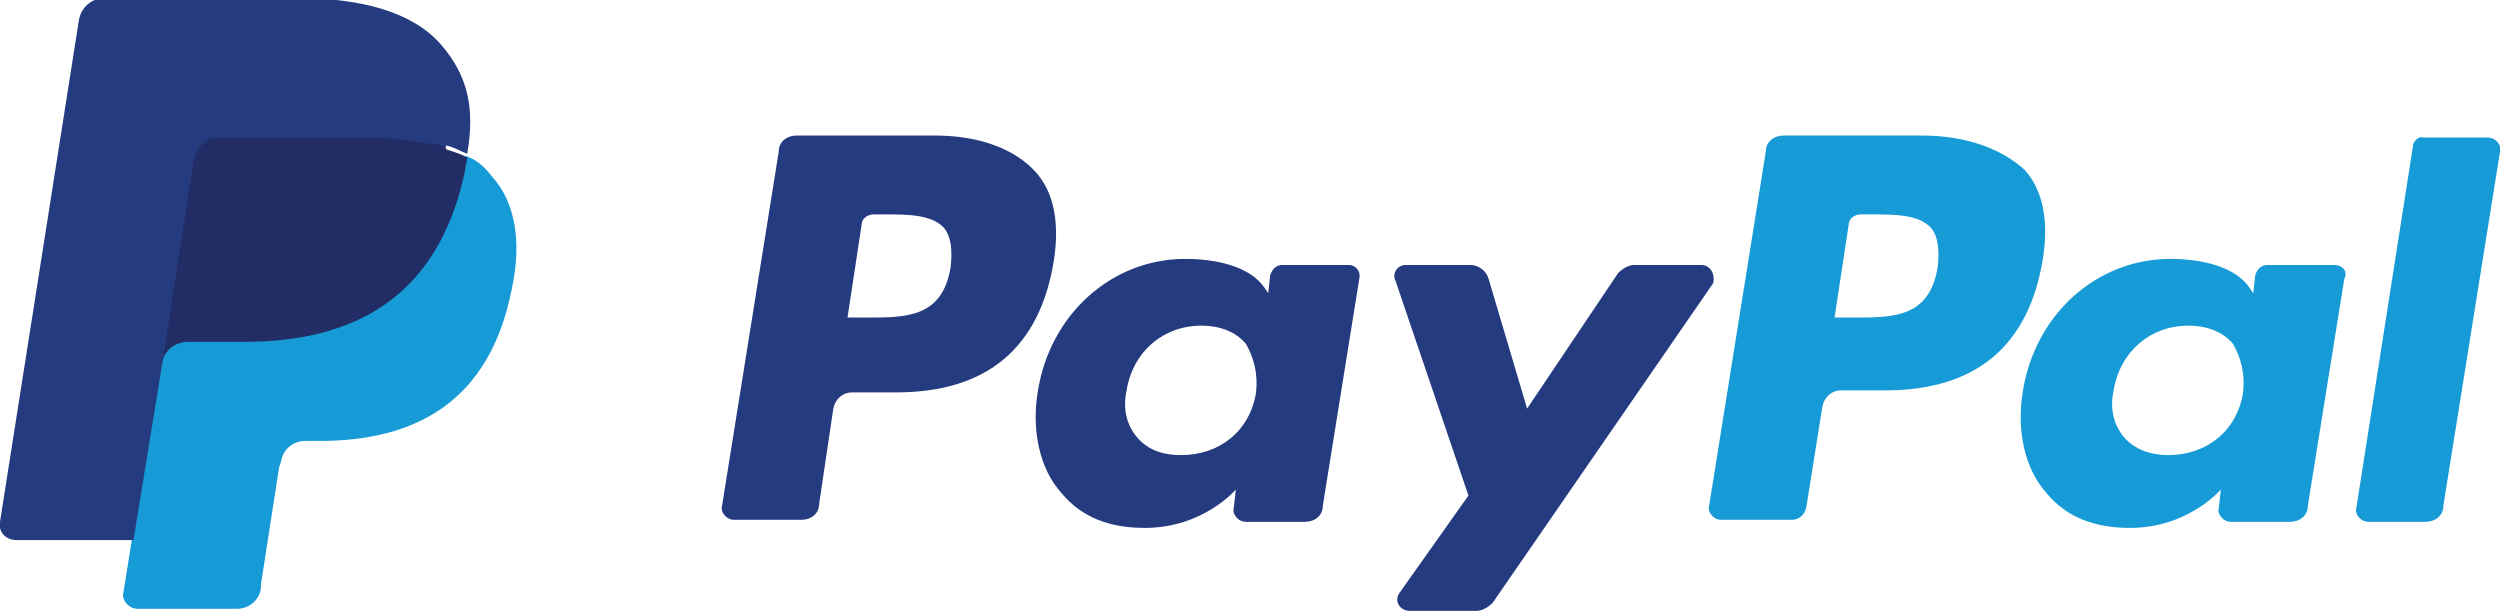
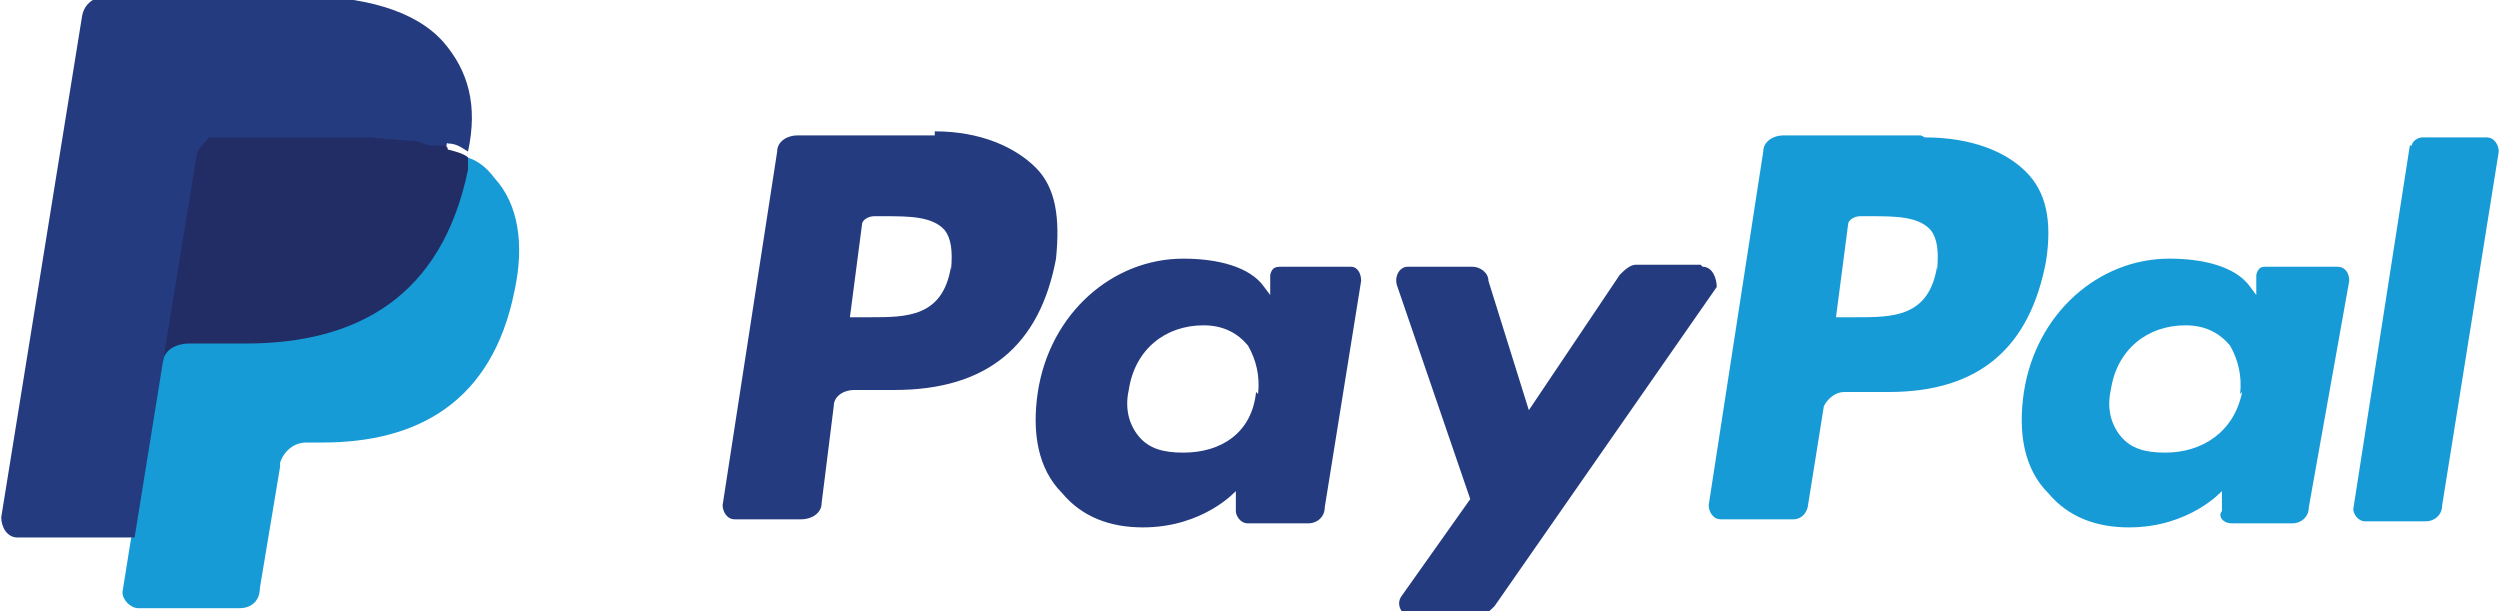
- <svg xmlns="http://www.w3.org/2000/svg" id="Layer_1" viewBox="-243 380 123.6 30.2">
-   <style>.st0{fill:#253B80;} .st1{fill:#179BD7;} .st2{fill:#222D65;}</style>
-   <path class="st0" d="M-196.8 386.7h-6.8c-.5 0-.9.3-.9.8l-2.8 17.5c-.1.3.2.7.6.7h3.3c.5 0 .9-.3.9-.8l.7-4.7c.1-.5.5-.8.9-.8h2.2c4.5 0 7.1-2.2 7.8-6.5.3-1.9 0-3.4-.9-4.4-1-1.1-2.7-1.8-5-1.8zm.8 6.5c-.4 2.5-2.2 2.5-4.1 2.5h-1l.7-4.6c0-.3.3-.5.6-.5h.5c1.2 0 2.4 0 3 .7.3.4.4 1 .3 1.9zm19.7-.1h-3.3c-.3 0-.5.2-.6.5l-.1.9-.2-.3c-.7-1-2.3-1.4-3.9-1.4-3.6 0-6.7 2.7-7.3 6.6-.3 1.9.1 3.8 1.2 5 1 1.2 2.4 1.7 4.1 1.7 2.9 0 4.5-1.9 4.5-1.9l-.1.9c-.1.3.2.7.6.7h2.9c.5 0 .9-.3.9-.8l1.8-11.2c.1-.4-.2-.7-.5-.7zm-4.6 6.3c-.3 1.9-1.8 3.1-3.7 3.1-1 0-1.7-.3-2.2-.9-.5-.6-.7-1.4-.5-2.3.3-1.9 1.8-3.2 3.7-3.2.9 0 1.7.3 2.2.9.4.7.6 1.5.5 2.4zm22-6.3h-3.3c-.3 0-.6.2-.8.4l-4.5 6.7-1.9-6.4c-.1-.4-.5-.7-.9-.7h-3.2c-.4 0-.7.4-.5.8l3.6 10.6-3.4 4.8c-.3.4 0 .9.5.9h3.3c.3 0 .6-.2.8-.4l10.9-15.8c.1-.4-.1-.9-.6-.9z" />
-   <path class="st1" d="M-148 386.7h-6.8c-.5 0-.9.3-.9.8l-2.8 17.5c-.1.3.2.7.6.7h3.5c.3 0 .6-.2.7-.6l.8-5c.1-.5.5-.8.9-.8h2.2c4.5 0 7.1-2.2 7.8-6.5.3-1.9 0-3.4-.9-4.4-1.1-1-2.8-1.7-5.1-1.7zm.8 6.5c-.4 2.5-2.2 2.5-4.1 2.5h-1l.7-4.6c0-.3.3-.5.6-.5h.5c1.2 0 2.4 0 3 .7.3.4.4 1 .3 1.9zm19.6-.1h-3.3c-.3 0-.5.2-.6.5l-.1.9-.2-.3c-.7-1-2.3-1.4-3.9-1.4-3.6 0-6.7 2.7-7.3 6.6-.3 1.9.1 3.8 1.2 5 1 1.2 2.4 1.7 4.1 1.7 2.9 0 4.5-1.9 4.5-1.9l-.1.9c-.1.3.2.7.6.7h2.9c.5 0 .9-.3.9-.8l1.8-11.2c.2-.4-.1-.7-.5-.7zm-4.5 6.3c-.3 1.9-1.8 3.1-3.7 3.1-.9 0-1.7-.3-2.2-.9-.5-.6-.7-1.4-.5-2.3.3-1.9 1.8-3.2 3.7-3.2.9 0 1.7.3 2.2.9.4.7.6 1.5.5 2.4zm8.4-12.2l-2.8 17.9c-.1.3.2.7.6.7h2.8c.5 0 .9-.3.9-.8l2.8-17.5c.1-.3-.2-.7-.6-.7h-3.2c-.2-.1-.5.2-.5.4z" />
-   <path class="st0" d="M-235.7 409.2l.5-3.3h-6.8l3.9-24.5c0-.1.1-.1.1-.2.1 0 .1-.1.2-.1h9.4c3.1 0 5.3.6 6.4 1.9.5.6.9 1.2 1 1.9.2.7.2 1.6 0 2.6v.8l.5.3c.4.2.8.5 1.1.8.4.5.7 1.2.9 1.9.1.8.1 1.7-.1 2.8-.2 1.2-.6 2.3-1.2 3.2-.5.8-1.1 1.5-1.8 2s-1.5.9-2.5 1.1c-.9.2-1.9.4-3.1.4h-.7c-.5 0-1 .2-1.4.5-.4.3-.7.8-.7 1.3l-.1.3-.9 5.9v.2c0 .1 0 .1-.1.1h-.1c0 .1-4.5.1-4.5.1z" />
-   <path class="st1" d="M-220 387.7c0 .2-.1.4-.1.6-1.2 6.4-5.5 8.5-10.9 8.5h-2.8c-.7 0-1.2.5-1.3 1.1l-1.4 8.9-.4 2.5c-.1.4.3.8.7.8h4.9c.6 0 1.1-.4 1.2-1v-.2l.9-5.8.1-.3c.1-.6.6-1 1.2-1h.7c4.7 0 8.4-1.9 9.5-7.5.5-2.3.2-4.3-1-5.6-.3-.4-.7-.8-1.3-1z" />
-   <path class="st2" d="M-221.2 387.2c-.2-.1-.4-.1-.6-.1-.2 0-.4-.1-.6-.1-.7-.1-1.6-.2-2.4-.2h-7.4c-.2 0-.4 0-.5.1-.3.2-.6.5-.7.9l-1.6 9.9v.3c.1-.7.7-1.1 1.3-1.1h2.8c5.4 0 9.6-2.2 10.9-8.5 0-.2.1-.4.1-.6-.3-.2-.7-.3-1-.4-.2-.2-.3-.2-.3-.2z" />
-   <path class="st0" d="M-233.4 387.7c.1-.4.3-.7.7-.9.2-.1.3-.1.5-.1h7.4c.9 0 1.7.1 2.4.2.2 0 .4.1.6.1.2 0 .4.1.6.1.1 0 .2.1.3.1.4.1.7.3 1 .4.4-2.3 0-3.9-1.3-5.4-1.4-1.6-3.9-2.3-7.2-2.3h-9.4c-.7 0-1.2.5-1.3 1.1l-3.9 24.8c-.1.5.3.9.8.9h5.8l1.5-9.2 1.5-9.8z" />
+ <svg xmlns="http://www.w3.org/2000/svg" width="127" height="31" viewBox="-243 380 123.6 30.2">
+   <path fill="#253B80" d="M-196.8 386.7h-6.8c-.5 0-1 .3-1 .8l-2.7 17.5c0 .3.2.7.6.7h3.3c.5 0 1-.3 1-.8l.6-4.8c0-.5.5-.8 1-.8h2c4.6 0 7.2-2.2 8-6.5.2-2 0-3.5-1-4.5s-2.7-1.8-5-1.8zm.8 6.5c-.4 2.5-2.2 2.5-4 2.5h-1l.6-4.6c0-.2.3-.4.6-.4h.5c1.2 0 2.4 0 3 .7.3.4.4 1 .3 2zm19.7 0h-3.3c-.3 0-.5 0-.6.4v1l-.3-.4c-.7-1-2.3-1.4-4-1.4-3.5 0-6.6 2.7-7.2 6.6-.3 2 0 3.8 1.2 5 1 1.2 2.4 1.7 4 1.7 3 0 4.6-1.8 4.6-1.8v1c0 .2.2.6.6.6h3c.4 0 .8-.3.8-.8l1.8-11.2c0-.4-.2-.7-.5-.7zm-4.6 6.2c-.2 2-1.7 3-3.6 3-1 0-1.7-.2-2.2-.8-.5-.6-.7-1.4-.5-2.3.3-2 1.8-3.2 3.7-3.2 1 0 1.7.4 2.2 1 .4.7.6 1.5.5 2.4zm22-6.3h-3.2c-.3 0-.6.3-.8.5l-4.5 6.7-2-6.4c0-.4-.4-.7-.8-.7h-3.2c-.4 0-.7.5-.5 1l3.6 10.5-3.4 4.8c-.3.4 0 1 .5 1h3.3c.3 0 .6-.3.8-.5l11-15.8c0-.4-.2-1-.7-1z" />
+   <path fill="#179BD7" d="M-148 386.7h-6.8c-.5 0-1 .3-1 .8l-2.7 17.5c0 .3.2.7.6.7h3.6c.3 0 .6-.2.7-.6l.8-5c.2-.4.6-.7 1-.7h2.2c4.5 0 7-2.2 7.8-6.5.3-2 0-3.4-1-4.4-1-1-2.7-1.7-5-1.7zm.8 6.5c-.4 2.5-2.2 2.5-4 2.5h-1l.6-4.6c0-.2.3-.4.6-.4h.5c1.2 0 2.4 0 3 .7.3.4.4 1 .3 2zm19.6 0h-3.3c-.2 0-.4 0-.5.4v1l-.3-.4c-.7-1-2.3-1.4-4-1.4-3.5 0-6.6 2.7-7.2 6.6-.3 2 0 3.8 1.2 5 1 1.2 2.4 1.7 4 1.7 3 0 4.6-1.8 4.6-1.8v1c-.2.2 0 .6.5.6h3c.4 0 .8-.3.8-.8l2-11.2c0-.4-.2-.7-.6-.7zm-4.5 6.2c-.4 2-2 3-3.8 3-1 0-1.7-.2-2.2-.8-.5-.6-.7-1.4-.5-2.3.3-2 1.8-3.2 3.7-3.2 1 0 1.7.4 2.2 1 .4.7.6 1.5.5 2.4zm8.3-12.2l-2.8 18c0 .2.2.6.6.6h3c.4 0 .8-.3.8-.8l2.8-17.5c0-.3-.2-.7-.6-.7h-3.2c-.2 0-.5.2-.5.4z" />
+   <path fill="#253B80" d="M-235.7 409.2l.5-3.3h-6.8l4-24.6v-.2h9.6c3 0 5.3.5 6.4 1.8.5.6 1 1.2 1 2 .2.6.2 1.5 0 2.5v.8l.5.3c.4.2.8.5 1 .8.5.5.8 1.2 1 2v2.7c-.3 1.3-.7 2.4-1.3 3.3-.5.8-1 1.5-1.8 2s-1.5 1-2.5 1c-1 .3-2 .5-3.2.5h-.7c-.4 0-1 .2-1.3.5-.4.3-.7.8-.7 1.3v.3l-1 5.8v.2h-.2c0 .2-4.5.2-4.5.2z" />
+   <path fill="#179BD7" d="M-220 387.7v.6c-1.3 6.4-5.6 8.5-11 8.5h-2.8c-.7 0-1.2.5-1.3 1l-1.5 9-.4 2.5c0 .4.4.8.8.8h5c.5 0 1-.3 1-1l1-6v-.2c.2-.6.7-1 1.3-1h.8c4.7 0 8.4-2 9.5-7.5.5-2.3.2-4.3-1-5.6-.3-.4-.7-.8-1.3-1z" />
+   <path fill="#222D65" d="M-221.2 387.2h-.6l-.6-.2-2.4-.2h-7.9c-.3.3-.6.6-.7 1l-1.6 10v.2c0-.7.7-1 1.3-1h2.8c5.5 0 9.7-2.3 11-8.6v-.6c-.2-.2-.6-.3-1-.4 0-.2-.2-.2-.2-.2z" />
+   <path fill="#253B80" d="M-233.4 387.7c0-.4.3-.7.7-1h7.9c1 0 1.7 0 2.4.2h1.2l.3.2c.5 0 .8.3 1 .4.5-2.3 0-4-1.2-5.4-1.4-1.6-4-2.3-7.2-2.3h-9.4c-.7 0-1.2.4-1.3 1l-4 24.8c0 .5.3 1 .8 1h5.8l1.5-9.3 1.6-9.8z" />
</svg>
